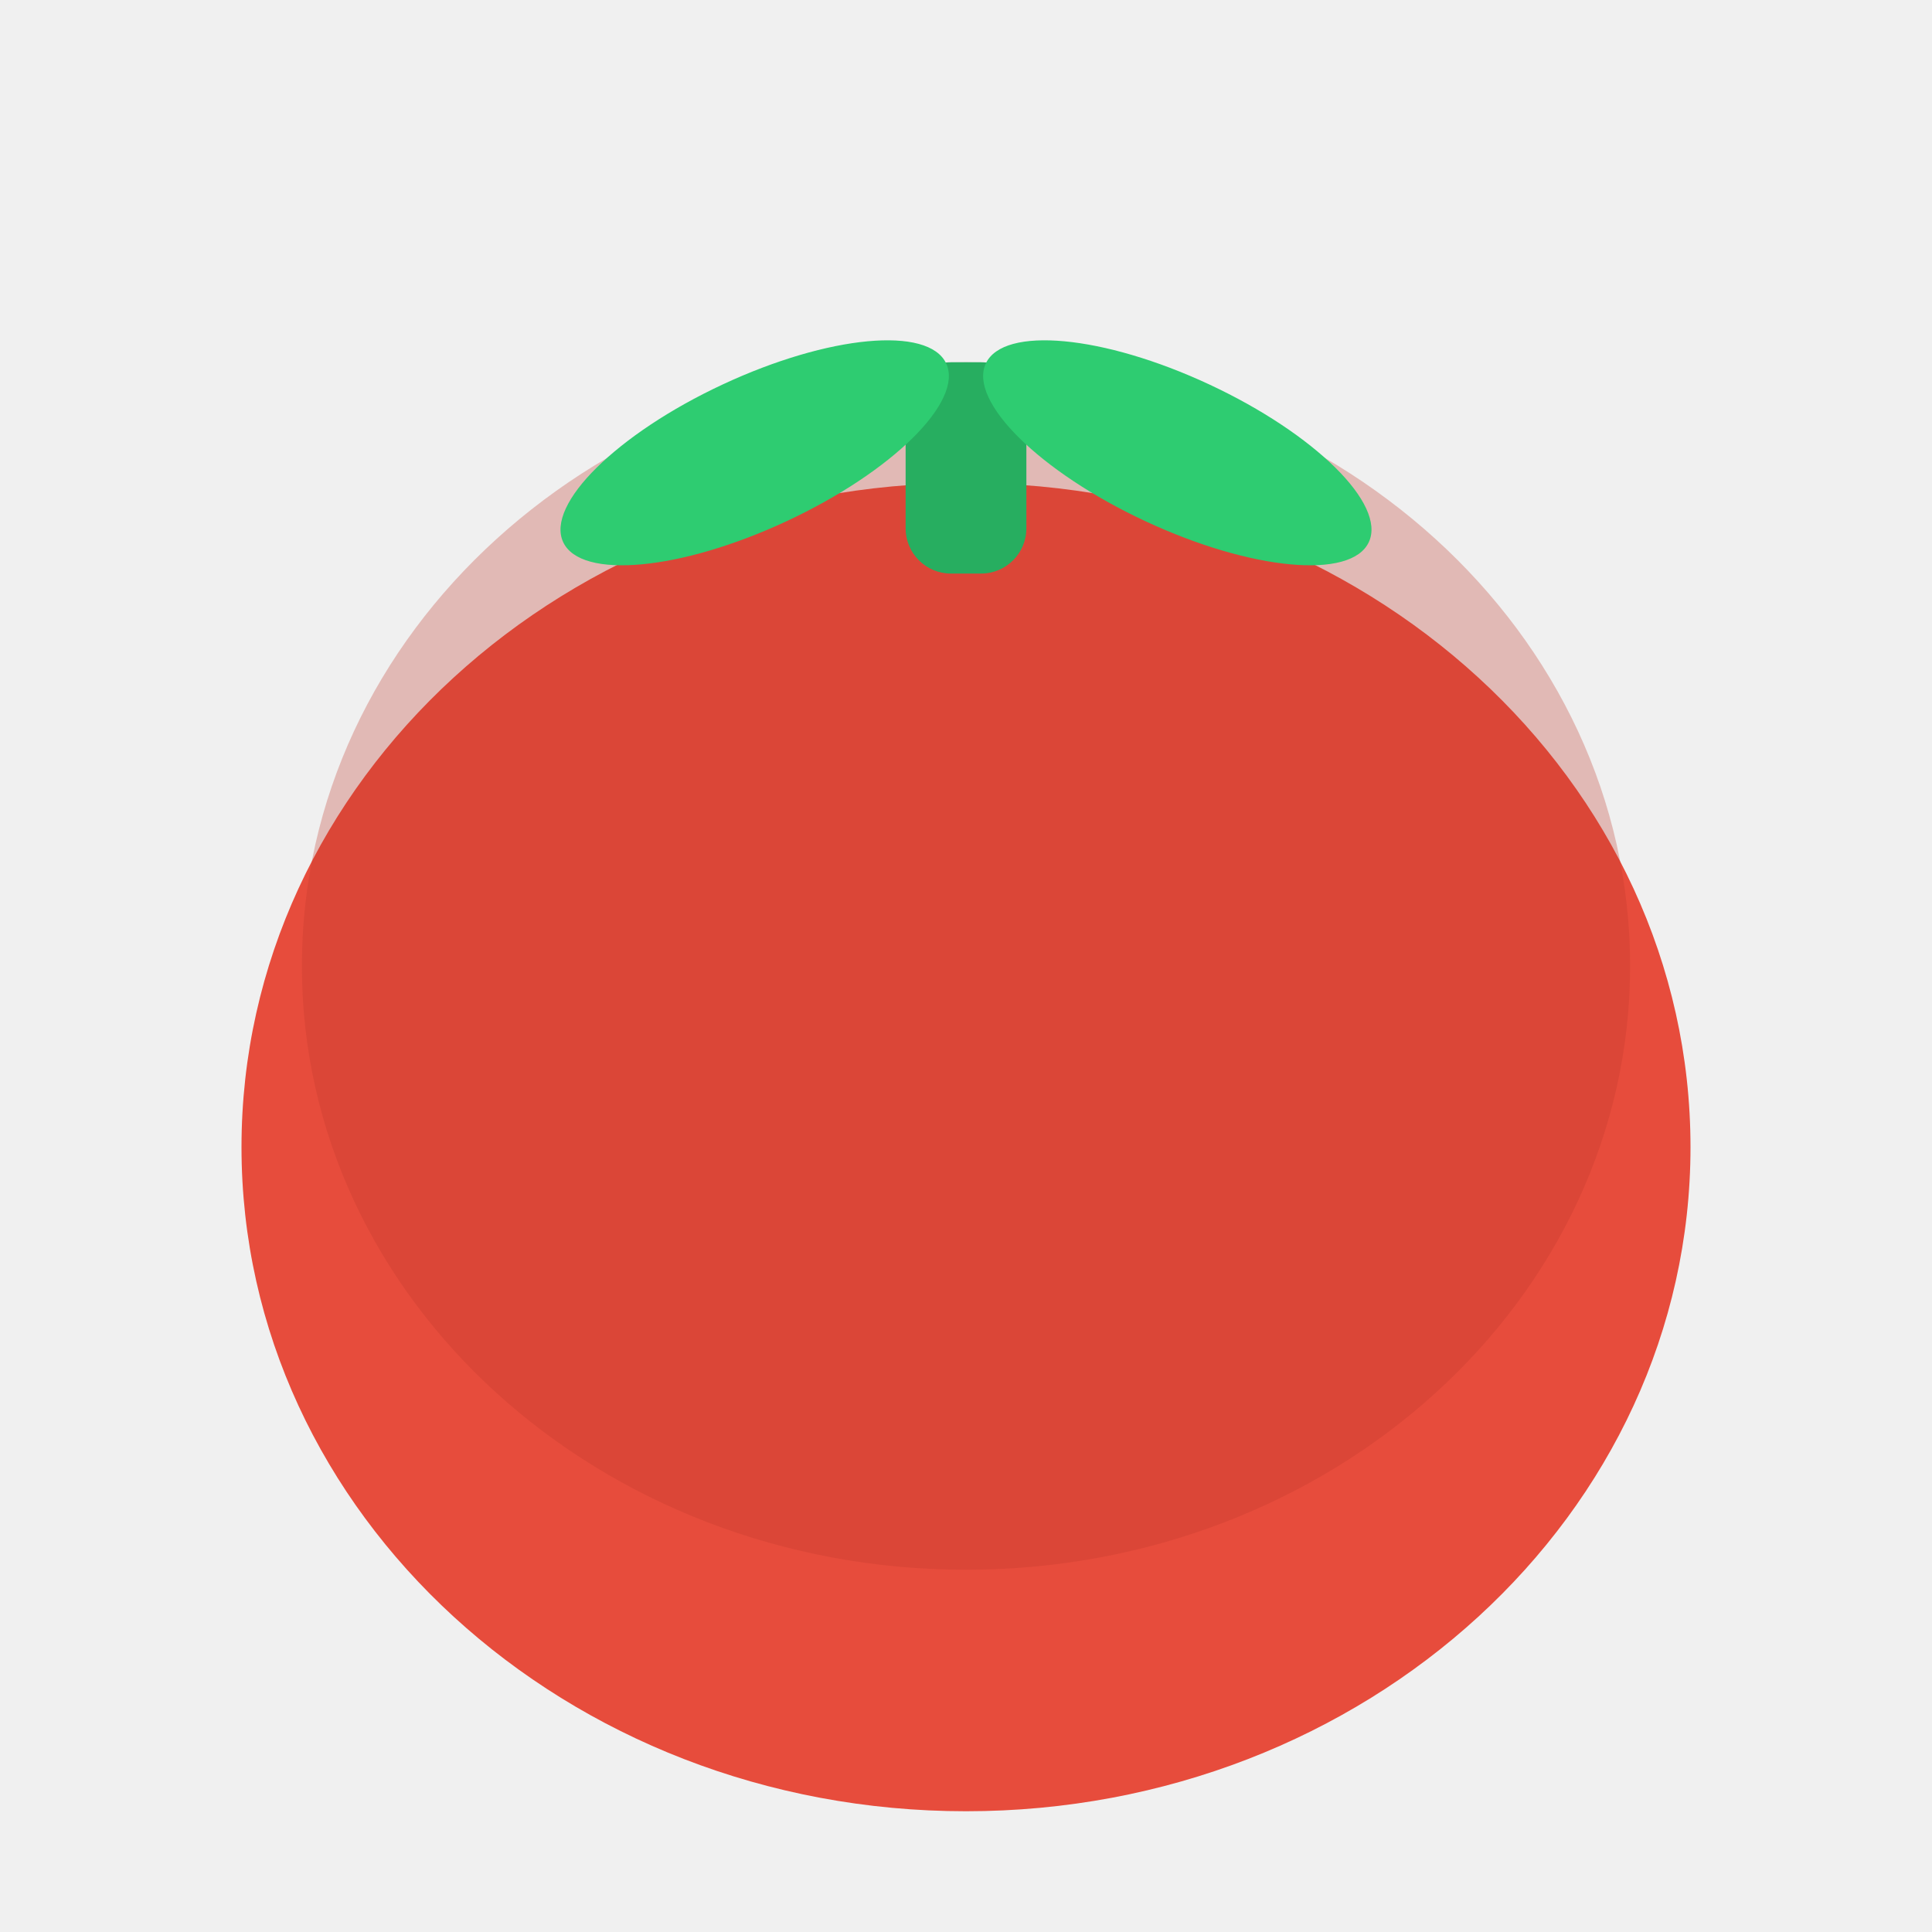
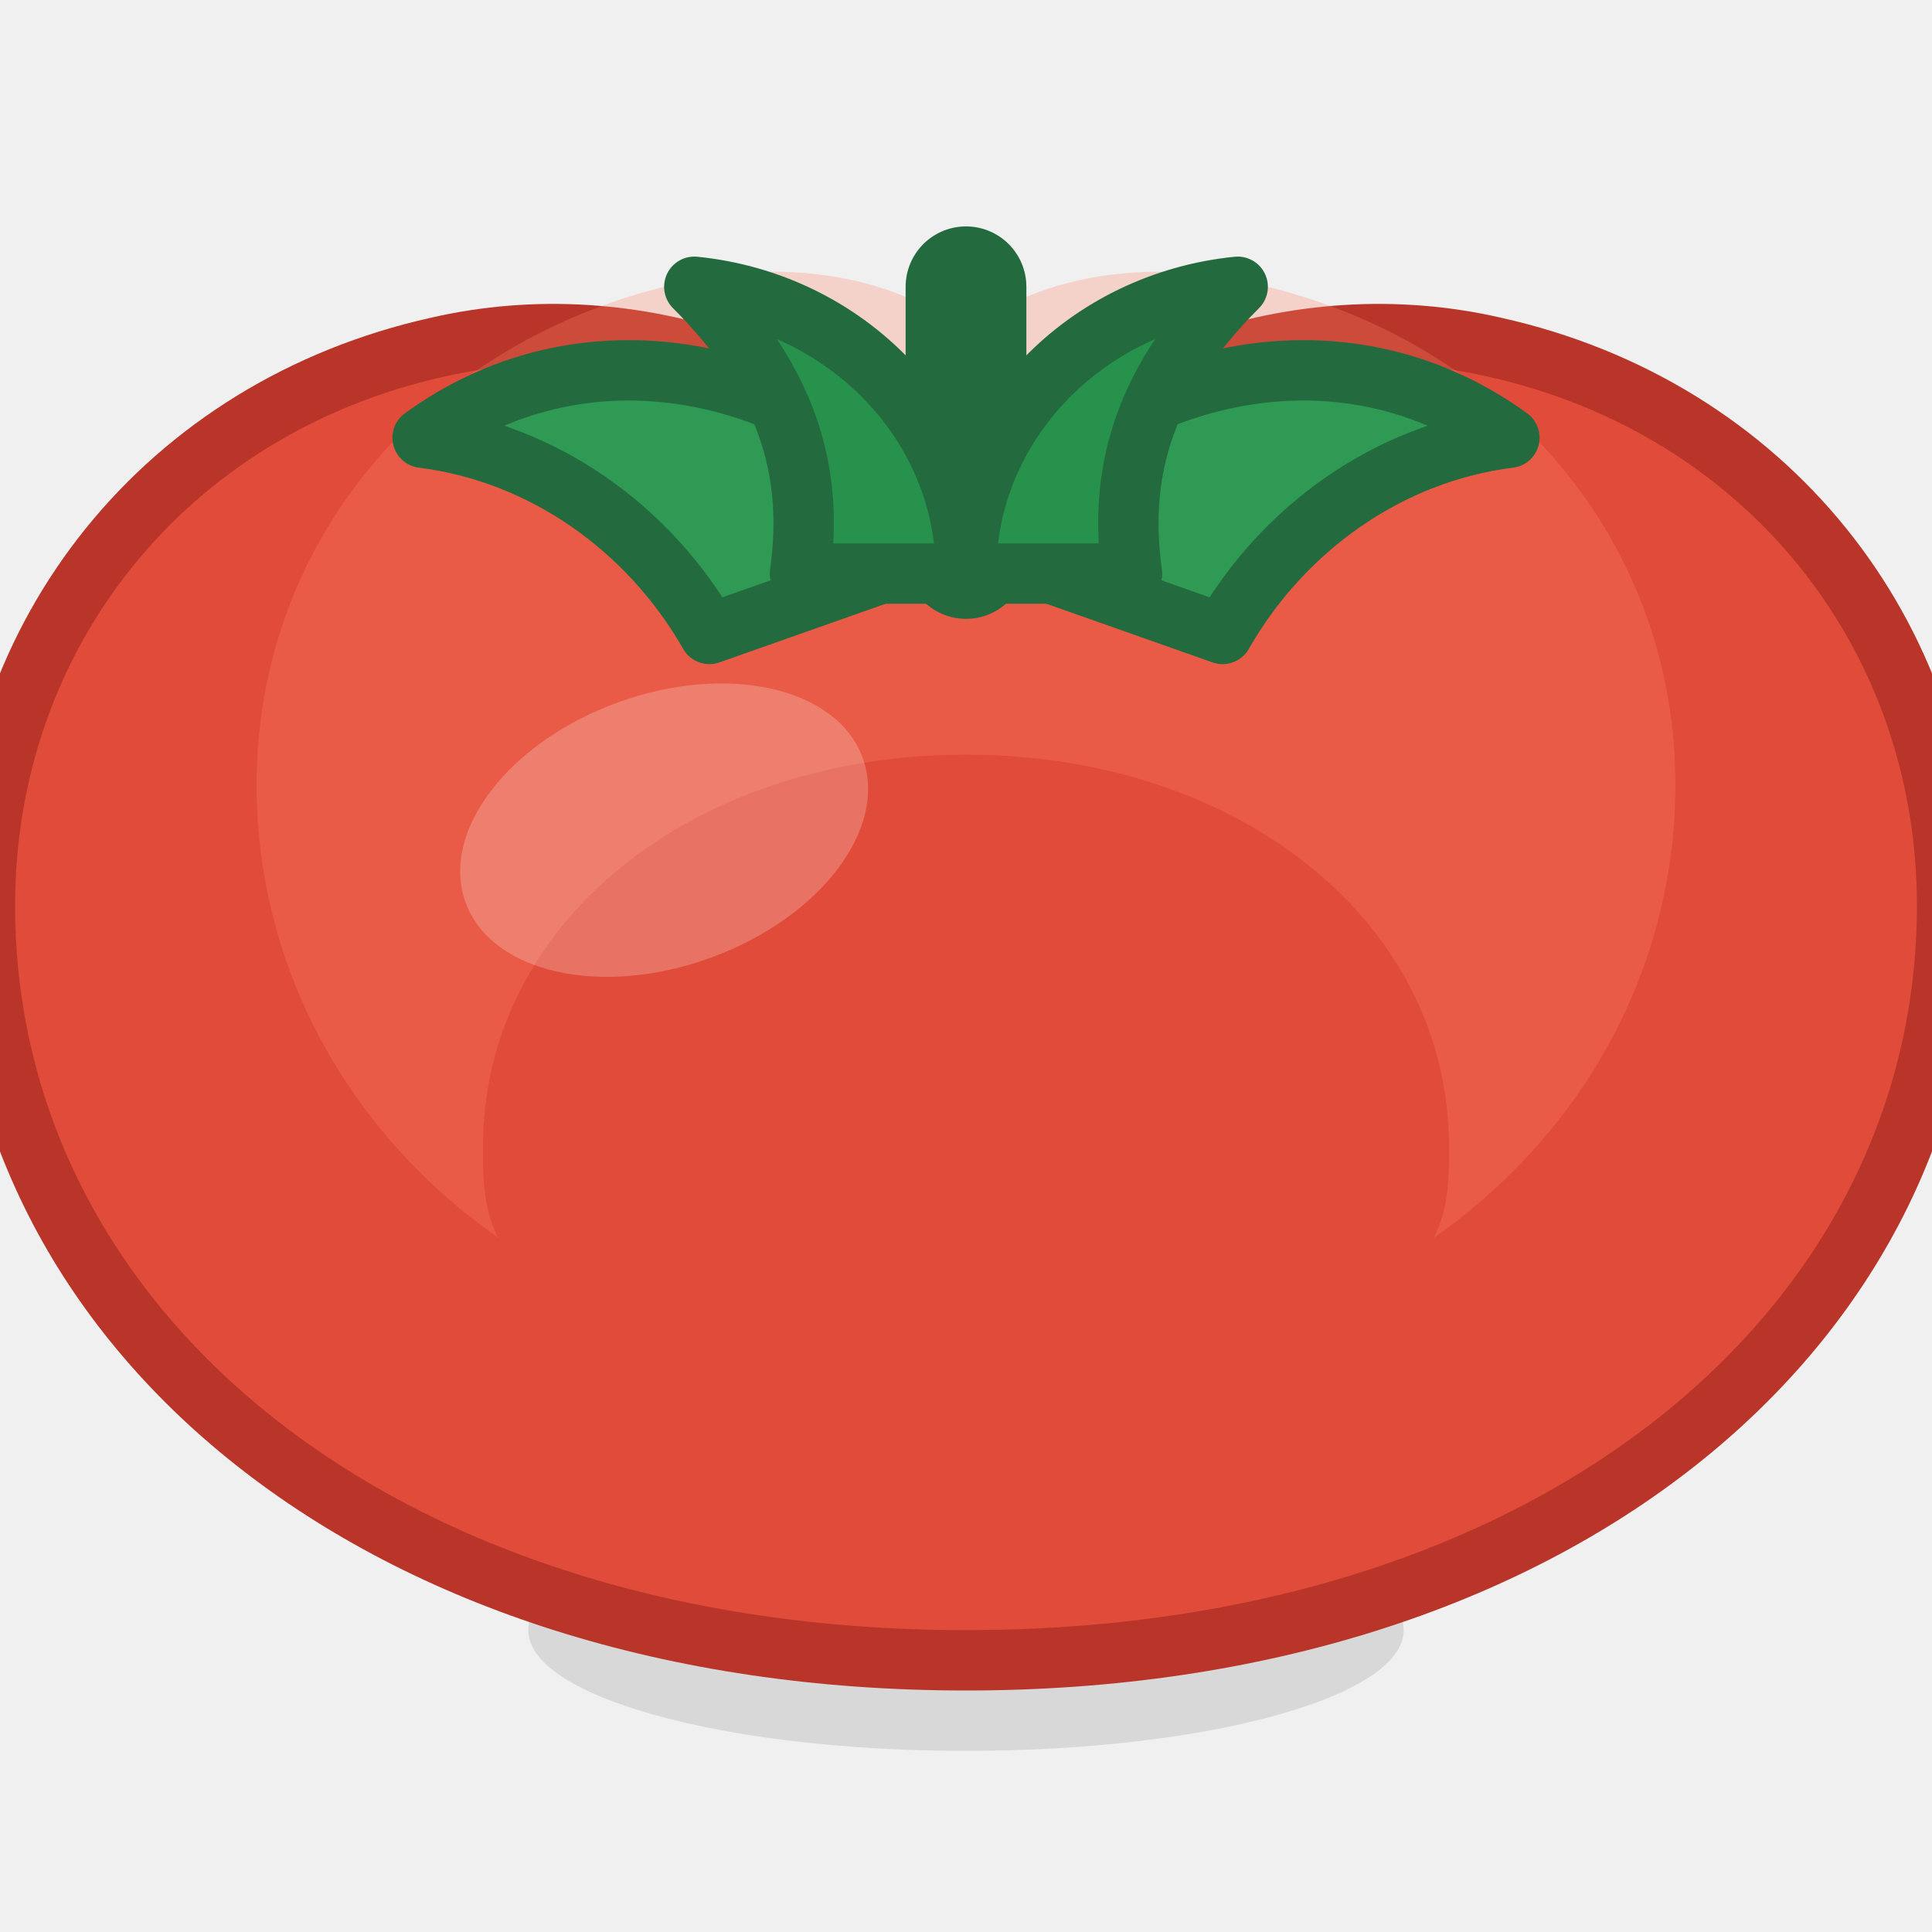
<svg xmlns="http://www.w3.org/2000/svg" viewBox="0 0 128 128">
-   <ellipse cx="64" cy="76" rx="48" ry="44" fill="#e74c3c" />
-   <ellipse cx="64" cy="64" rx="44" ry="40" fill="#c0392b" opacity="0.3" />
-   <rect x="60" y="24" width="8" height="14" rx="3" fill="#27ae60" />
-   <ellipse cx="50" cy="30" rx="14" ry="5" fill="#2ecc71" transform="rotate(-25 50 30)" />
-   <ellipse cx="78" cy="30" rx="14" ry="5" fill="#2ecc71" transform="rotate(25 78 30)" />
+   <ellipse cx="64" cy="108" rx="29" ry="8" fill="#000" opacity=".10" />
+   <path d="M64 35c-8-10-22-15-35-12-18 4-30 19-30 37 0 28 26 50 65 50s65-22 65-50c0-18-12-33-30-37-13-3-27 2-35 12Z" fill="#e14b39" stroke="#b93529" stroke-width="4" stroke-linejoin="round" />
+   <path d="M64 50c-18 0-32 11-32 26 0 2 0 4 1 6-10-7-16-18-16-30 0-16 11-29 27-33 7-2 15-1 20 3 5-4 13-5 20-3 16 4 27 17 27 33 0 12-6 23-16 30 1-2 1-4 1-6 0-15-14-26-32-26Z" fill="#ff8468" opacity=".28" />
+   <path d="M64 37V19" stroke="#236b3e" stroke-width="8" stroke-linecap="round" />
+   <path d="M64 36c-10-12-25-15-36-7 8 1 15 6 19 13Z" fill="#2f9a53" stroke="#236b3e" stroke-width="4" stroke-linejoin="round" />
+   <path d="M64 36c10-12 25-15 36-7-8 1-15 6-19 13Z" fill="#2f9a53" stroke="#236b3e" stroke-width="4" stroke-linejoin="round" />
+   <path d="M64 38c0-10-8-18-18-19 6 6 8 12 7 19Z" fill="#27924b" stroke="#236b3e" stroke-width="4" stroke-linejoin="round" />
+   <path d="M64 38c0-10 8-18 18-19-6 6-8 12-7 19Z" fill="#27924b" stroke="#236b3e" stroke-width="4" stroke-linejoin="round" />
+   <ellipse cx="44" cy="55" rx="14" ry="9" fill="#fff" opacity=".22" transform="rotate(-20 44 55)" />
</svg>
